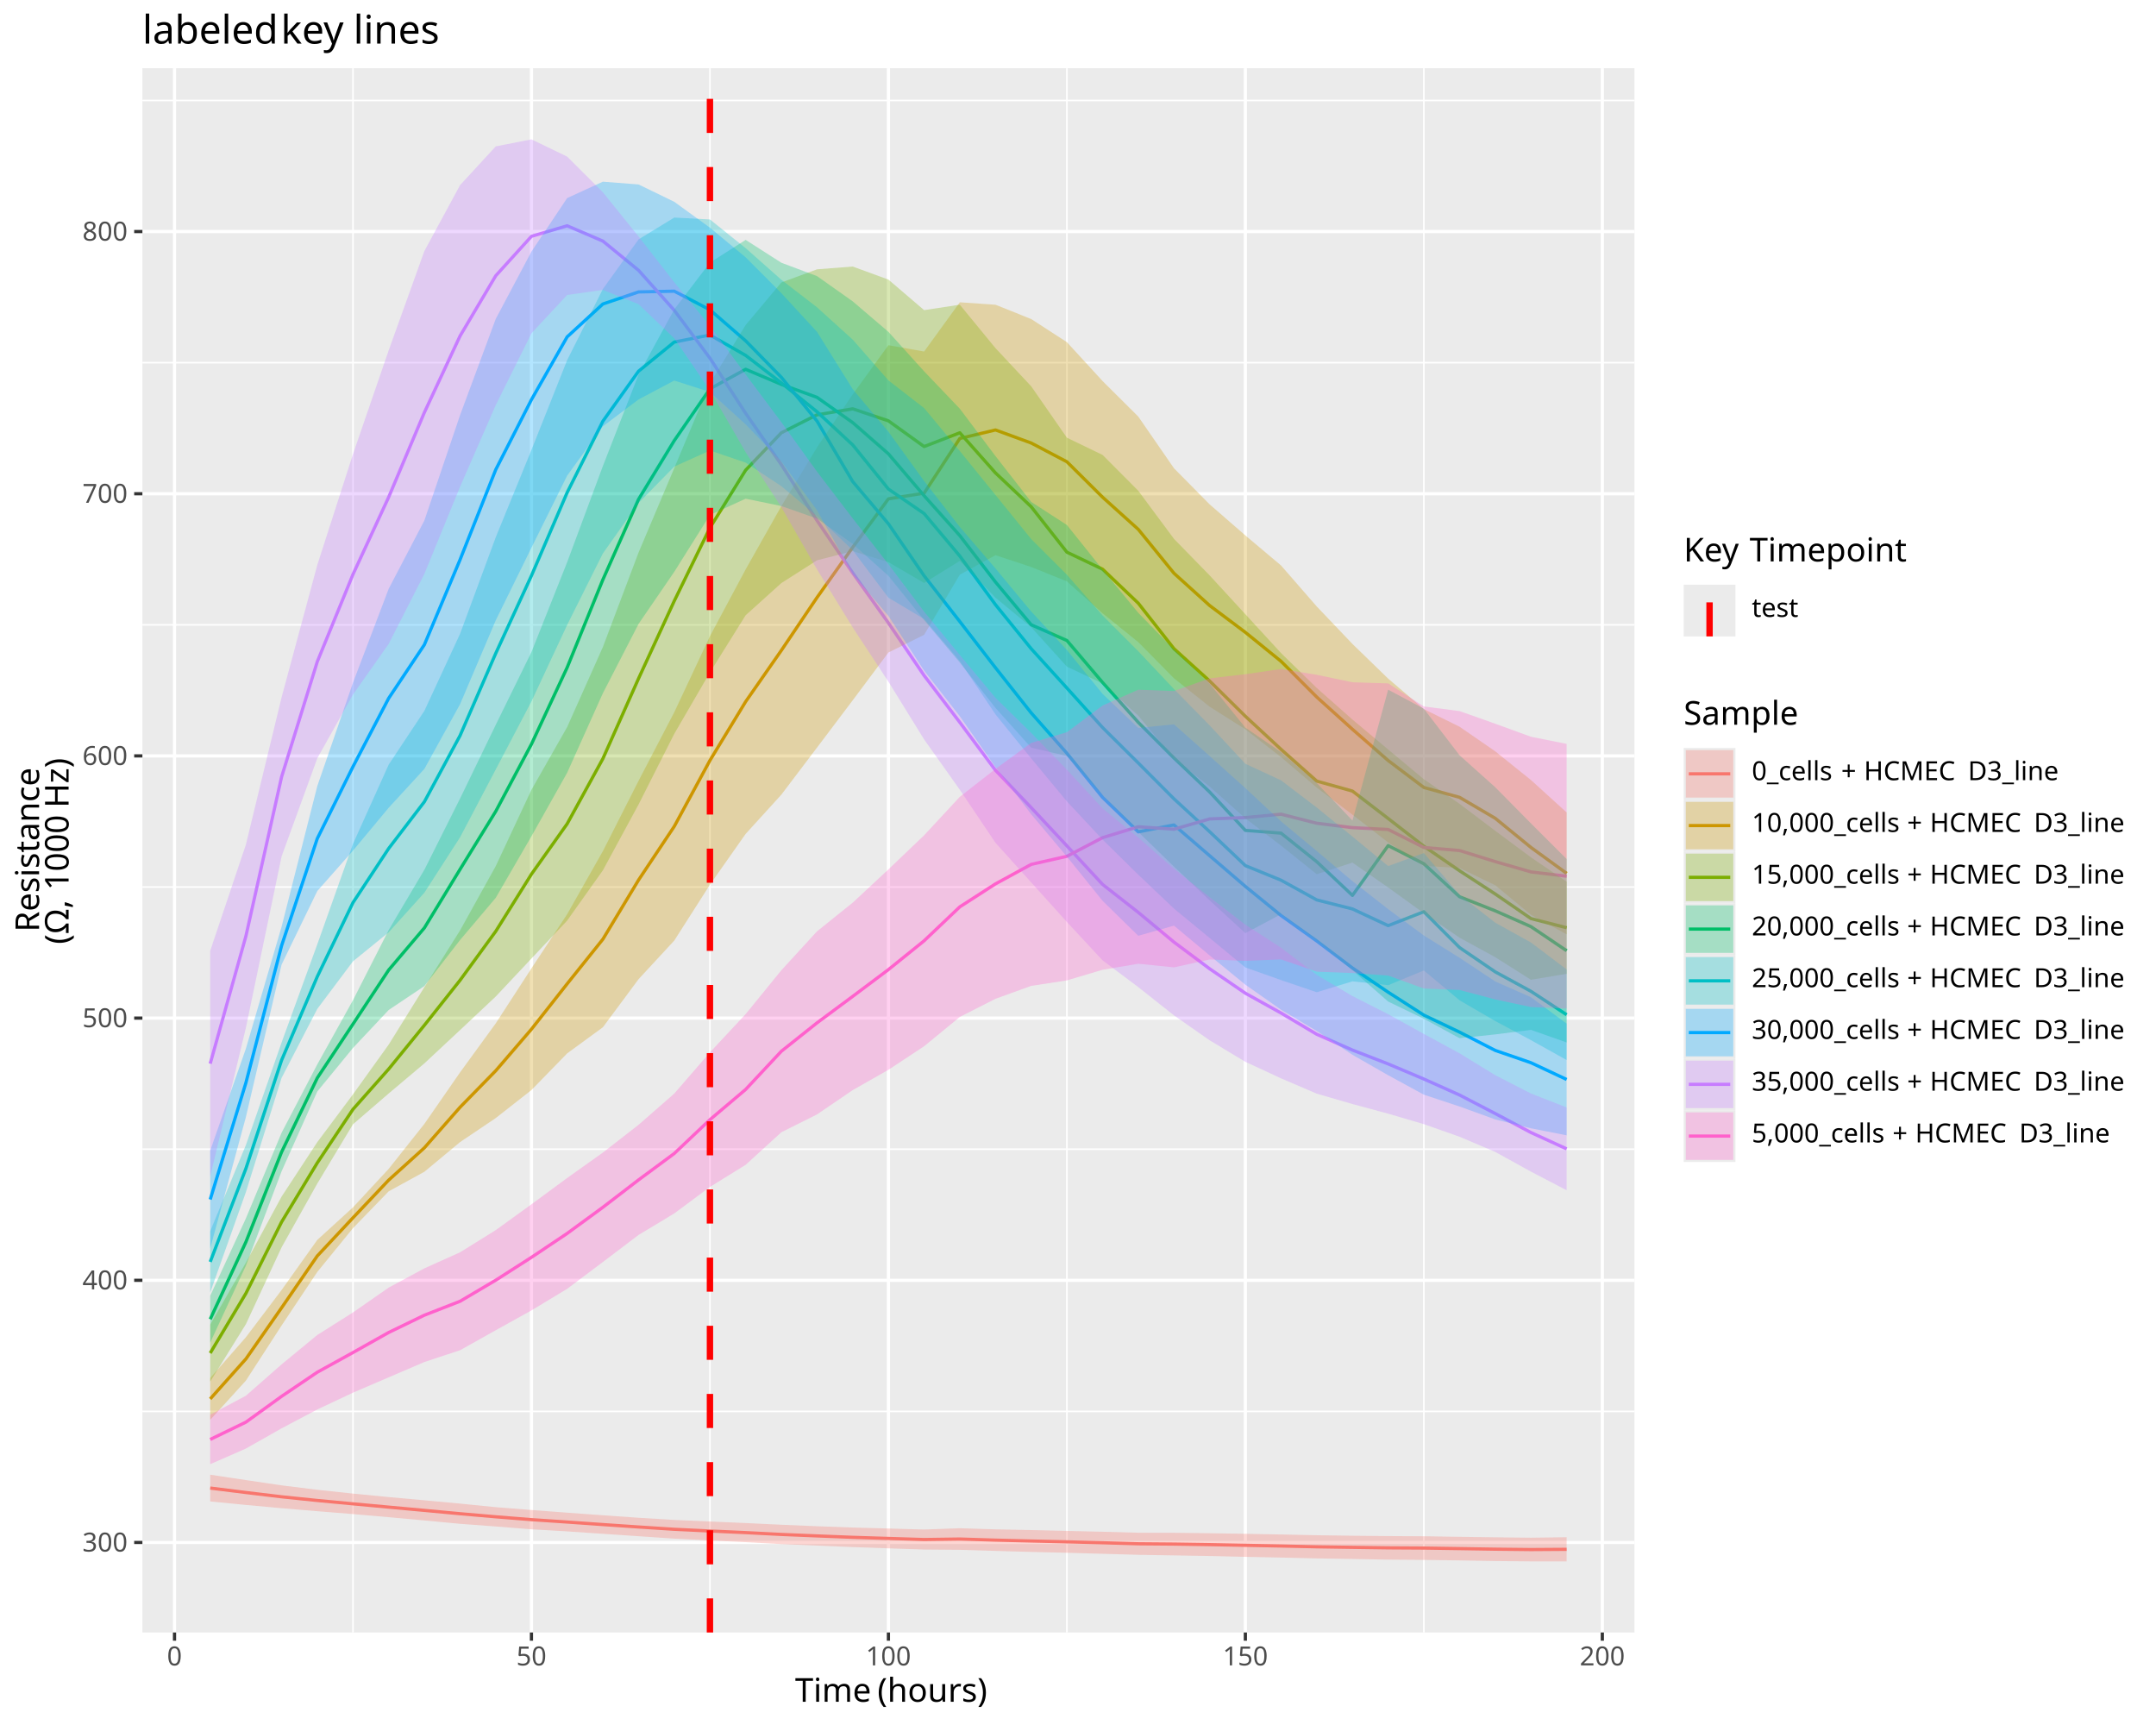
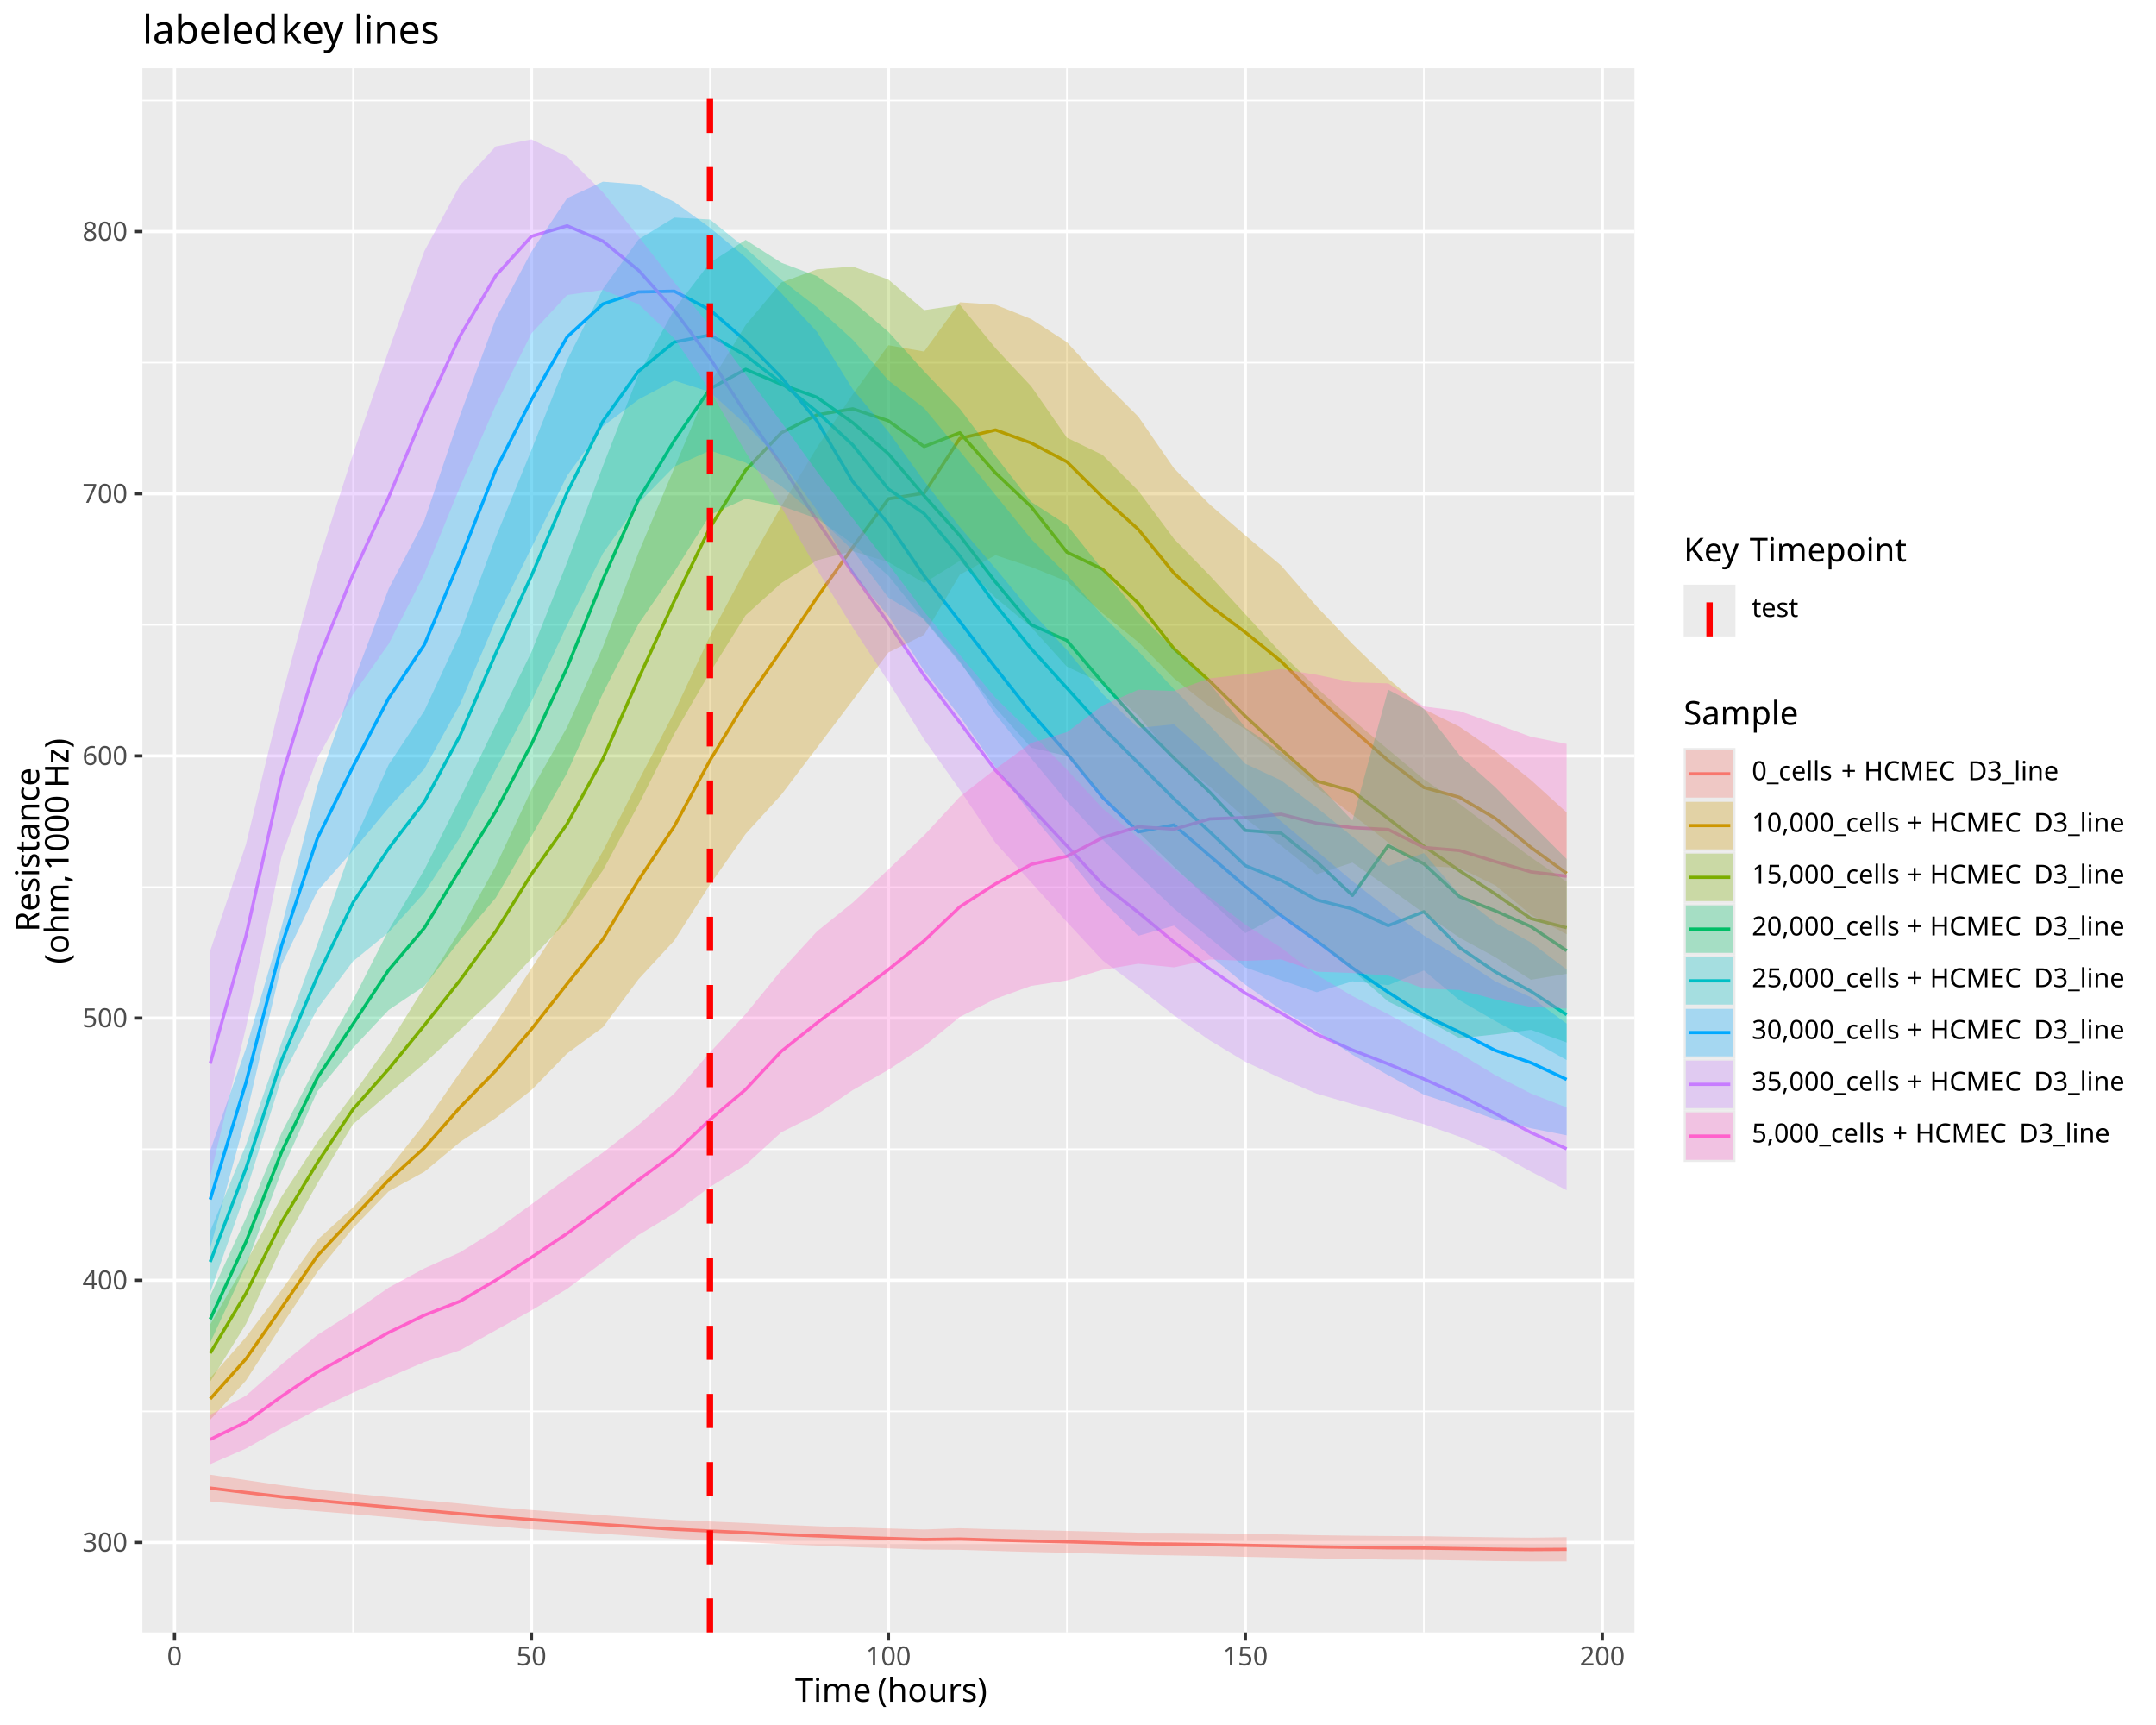
<svg xmlns="http://www.w3.org/2000/svg" class="svglite" data-engine-version="2.0" width="720.00pt" height="576.00pt" viewBox="0 0 720.00 576.00">
  <defs>
    <style type="text/css">
    .svglite line, .svglite polyline, .svglite polygon, .svglite path, .svglite rect, .svglite circle {
      fill: none;
      stroke: #000000;
      stroke-linecap: round;
      stroke-linejoin: round;
      stroke-miterlimit: 10.00;
    }
  </style>
  </defs>
  <rect width="100%" height="100%" style="stroke: none; fill: #FFFFFF;" />
  <defs>
    <clipPath id="cpMC4wMHw3MjAuMDB8MC4wMHw1NzYuMDA=">
      <rect x="0.00" y="0.00" width="720.00" height="576.00" />
    </clipPath>
  </defs>
  <g clip-path="url(#cpMC4wMHw3MjAuMDB8MC4wMHw1NzYuMDA=)">
    <rect x="0.00" y="0.00" width="720.00" height="576.00" style="stroke-width: 1.07; stroke: #FFFFFF; fill: #FFFFFF;" />
  </g>
  <defs>
    <clipPath id="cpNDcuNTV8NTQ1LjgzfDIyLjc4fDU0NS4xMQ==">
      <rect x="47.55" y="22.78" width="498.28" height="522.33" />
    </clipPath>
  </defs>
  <g clip-path="url(#cpNDcuNTV8NTQ1LjgzfDIyLjc4fDU0NS4xMQ==)">
    <rect x="47.55" y="22.78" width="498.28" height="522.33" style="stroke-width: 1.07; stroke: none; fill: #EBEBEB;" />
    <polyline points="47.55,471.28 545.83,471.28 " style="stroke-width: 0.53; stroke: #FFFFFF; stroke-linecap: butt;" />
    <polyline points="47.55,383.73 545.83,383.73 " style="stroke-width: 0.53; stroke: #FFFFFF; stroke-linecap: butt;" />
    <polyline points="47.55,296.19 545.83,296.19 " style="stroke-width: 0.53; stroke: #FFFFFF; stroke-linecap: butt;" />
    <polyline points="47.55,208.64 545.83,208.64 " style="stroke-width: 0.53; stroke: #FFFFFF; stroke-linecap: butt;" />
    <polyline points="47.55,121.09 545.83,121.09 " style="stroke-width: 0.53; stroke: #FFFFFF; stroke-linecap: butt;" />
    <polyline points="47.55,33.55 545.83,33.55 " style="stroke-width: 0.53; stroke: #FFFFFF; stroke-linecap: butt;" />
    <polyline points="117.88,545.11 117.88,22.78 " style="stroke-width: 0.53; stroke: #FFFFFF; stroke-linecap: butt;" />
    <polyline points="237.09,545.11 237.09,22.78 " style="stroke-width: 0.53; stroke: #FFFFFF; stroke-linecap: butt;" />
    <polyline points="356.29,545.11 356.29,22.78 " style="stroke-width: 0.53; stroke: #FFFFFF; stroke-linecap: butt;" />
    <polyline points="475.50,545.11 475.50,22.78 " style="stroke-width: 0.53; stroke: #FFFFFF; stroke-linecap: butt;" />
    <polyline points="47.55,515.05 545.83,515.05 " style="stroke-width: 1.07; stroke: #FFFFFF; stroke-linecap: butt;" />
    <polyline points="47.55,427.51 545.83,427.51 " style="stroke-width: 1.07; stroke: #FFFFFF; stroke-linecap: butt;" />
    <polyline points="47.55,339.96 545.83,339.96 " style="stroke-width: 1.07; stroke: #FFFFFF; stroke-linecap: butt;" />
    <polyline points="47.55,252.41 545.83,252.41 " style="stroke-width: 1.07; stroke: #FFFFFF; stroke-linecap: butt;" />
    <polyline points="47.55,164.87 545.83,164.87 " style="stroke-width: 1.07; stroke: #FFFFFF; stroke-linecap: butt;" />
    <polyline points="47.55,77.32 545.83,77.32 " style="stroke-width: 1.07; stroke: #FFFFFF; stroke-linecap: butt;" />
    <polyline points="58.28,545.11 58.28,22.78 " style="stroke-width: 1.07; stroke: #FFFFFF; stroke-linecap: butt;" />
    <polyline points="177.48,545.11 177.48,22.78 " style="stroke-width: 1.07; stroke: #FFFFFF; stroke-linecap: butt;" />
    <polyline points="296.69,545.11 296.69,22.78 " style="stroke-width: 1.07; stroke: #FFFFFF; stroke-linecap: butt;" />
    <polyline points="415.89,545.11 415.89,22.78 " style="stroke-width: 1.07; stroke: #FFFFFF; stroke-linecap: butt;" />
    <polyline points="535.10,545.11 535.10,22.78 " style="stroke-width: 1.07; stroke: #FFFFFF; stroke-linecap: butt;" />
    <polyline points="70.20,496.88 82.12,498.37 94.04,499.80 105.96,501.03 117.88,502.15 129.80,503.25 141.72,504.34 153.64,505.45 165.56,506.48 177.48,507.43 189.40,508.23 201.33,509.07 213.25,509.88 225.17,510.65 237.09,511.22 249.01,511.76 260.93,512.37 272.85,512.86 284.77,513.33 296.69,513.70 308.61,514.07 320.53,513.90 332.45,514.27 344.37,514.56 356.29,514.84 368.21,515.15 380.13,515.49 392.05,515.59 403.97,515.77 415.89,516.00 427.81,516.23 439.73,516.50 451.65,516.68 463.58,516.85 475.50,516.92 487.42,517.10 499.34,517.29 511.26,517.42 523.18,517.34 " style="stroke-width: 1.07; stroke: #F8766D; stroke-linecap: butt;" />
    <polyline points="70.20,467.12 82.12,453.76 94.04,436.68 105.96,419.37 117.88,406.63 129.80,394.05 141.72,383.27 153.64,369.72 165.56,357.52 177.48,343.66 189.40,328.51 201.33,313.62 213.25,293.84 225.17,275.95 237.09,253.91 249.01,234.29 260.93,217.18 272.85,199.51 284.77,182.75 296.69,166.57 308.61,164.68 320.53,146.41 332.45,143.57 344.37,147.93 356.29,154.19 368.21,166.02 380.13,176.76 392.05,191.42 403.97,202.20 415.89,211.15 427.81,220.82 439.73,232.75 451.65,243.52 463.58,253.95 475.50,262.95 487.42,266.24 499.34,273.24 511.26,282.97 523.18,291.63 " style="stroke-width: 1.07; stroke: #CD9600; stroke-linecap: butt;" />
    <polyline points="70.20,451.82 82.12,431.88 94.04,408.03 105.96,388.29 117.88,370.41 129.80,356.97 141.72,342.35 153.64,327.31 165.56,310.97 177.48,291.89 189.40,275.09 201.33,253.34 213.25,226.55 225.17,200.67 237.09,176.24 249.01,156.99 260.93,144.51 272.85,138.51 284.77,136.51 296.69,140.53 308.61,149.11 320.53,144.51 332.45,157.92 344.37,169.21 356.29,184.38 368.21,190.06 380.13,201.42 392.05,216.61 403.97,227.40 415.89,239.17 427.81,250.22 439.73,260.82 451.65,264.15 463.58,273.31 475.50,282.57 487.42,290.76 499.34,298.52 511.26,306.72 523.18,309.79 " style="stroke-width: 1.07; stroke: #7CAE00; stroke-linecap: butt;" />
    <polyline points="70.20,440.50 82.12,414.72 94.04,384.67 105.96,359.94 117.88,341.95 129.80,323.90 141.72,309.84 153.64,290.27 165.56,270.91 177.48,248.48 189.40,222.89 201.33,193.56 213.25,166.71 225.17,147.13 237.09,129.83 249.01,123.31 260.93,128.35 272.85,132.68 284.77,141.12 296.69,151.54 308.61,165.53 320.53,178.85 332.45,194.35 344.37,208.62 356.29,213.87 368.21,227.89 380.13,241.21 392.05,253.12 403.97,264.47 415.89,277.28 427.81,278.20 439.73,287.74 451.65,298.99 463.58,282.36 475.50,288.42 487.42,299.43 499.34,304.14 511.26,309.41 523.18,317.46 " style="stroke-width: 1.07; stroke: #00BE67; stroke-linecap: butt;" />
    <polyline points="70.20,421.35 82.12,390.20 94.04,354.01 105.96,326.10 117.88,301.40 129.80,283.32 141.72,267.72 153.64,245.61 165.56,218.15 177.48,192.22 189.40,164.47 201.33,140.65 213.25,123.94 225.17,114.22 237.09,111.86 249.01,118.67 260.93,127.87 272.85,137.50 284.77,148.57 296.69,163.30 308.61,171.48 320.53,185.68 332.45,201.92 344.37,216.62 356.29,229.74 368.21,242.94 380.13,254.77 392.05,266.74 403.97,277.72 415.89,289.04 427.81,293.91 439.73,300.49 451.65,303.51 463.58,309.08 475.50,304.44 487.42,316.40 499.34,324.52 511.26,331.01 523.18,338.83 " style="stroke-width: 1.07; stroke: #00BFC4; stroke-linecap: butt;" />
    <polyline points="70.20,400.52 82.12,361.56 94.04,315.76 105.96,280.00 117.88,256.00 129.80,233.16 141.72,215.28 153.64,186.88 165.56,156.81 177.48,133.45 189.40,112.49 201.33,101.51 213.25,97.48 225.17,97.23 237.09,103.46 249.01,113.81 260.93,125.99 272.85,140.60 284.77,160.81 296.69,174.91 308.61,192.27 320.53,207.55 332.45,222.98 344.37,238.04 356.29,251.53 368.21,266.26 380.13,277.77 392.05,275.46 403.97,285.74 415.89,295.98 427.81,305.71 439.73,314.21 451.65,323.22 463.58,331.31 475.50,338.96 487.42,344.64 499.34,350.75 511.26,354.86 523.18,360.45 " style="stroke-width: 1.07; stroke: #00A9FF; stroke-linecap: butt;" />
    <polyline points="70.20,355.17 82.12,312.59 94.04,259.40 105.96,220.94 117.88,191.79 129.80,166.00 141.72,137.73 153.64,112.18 165.56,92.07 177.48,78.91 189.40,75.39 201.33,80.50 213.25,90.27 225.17,103.62 237.09,119.61 249.01,138.01 260.93,155.15 272.85,173.82 284.77,191.32 296.69,208.01 308.61,225.57 320.53,241.21 332.45,257.22 344.37,269.68 356.29,282.44 368.21,295.32 380.13,304.66 392.05,314.58 403.97,323.49 415.89,331.65 427.81,338.27 439.73,345.36 451.65,350.63 463.58,355.26 475.50,360.30 487.42,365.64 499.34,371.83 511.26,378.17 523.18,383.62 " style="stroke-width: 1.07; stroke: #C77CFF; stroke-linecap: butt;" />
    <polyline points="70.20,480.65 82.12,474.87 94.04,466.26 105.96,458.20 117.88,451.63 129.80,444.93 141.72,439.16 153.64,434.51 165.56,427.47 177.48,419.84 189.40,411.86 201.33,403.13 213.25,393.98 225.17,385.17 237.09,373.87 249.01,363.78 260.93,351.03 272.85,341.54 284.77,332.70 296.69,323.76 308.61,314.14 320.53,302.81 332.45,295.13 344.37,288.63 356.29,285.93 368.21,279.70 380.13,276.06 392.05,276.89 403.97,273.45 415.89,272.99 427.81,271.87 439.73,274.89 451.65,276.36 463.58,276.97 475.50,282.99 487.42,284.00 499.34,287.70 511.26,291.14 523.18,292.58 " style="stroke-width: 1.07; stroke: #FF61CC; stroke-linecap: butt;" />
    <polygon points="70.20,492.42 82.12,494.22 94.04,495.98 105.96,497.46 117.88,498.73 129.80,499.89 141.72,500.97 153.64,502.07 165.56,503.26 177.48,504.21 189.40,505.10 201.33,505.97 213.25,506.80 225.17,507.53 237.09,508.05 249.01,508.56 260.93,509.13 272.85,509.63 284.77,510.06 296.69,510.39 308.61,510.73 320.53,510.30 332.45,510.67 344.37,510.91 356.29,511.19 368.21,511.47 380.13,511.80 392.05,511.82 403.97,511.96 415.89,512.16 427.81,512.38 439.73,512.63 451.65,512.80 463.58,512.91 475.50,512.98 487.42,513.16 499.34,513.33 511.26,513.46 523.18,513.30 523.18,521.37 511.26,521.37 499.34,521.25 487.42,521.04 475.50,520.87 463.58,520.78 451.65,520.56 439.73,520.37 427.81,520.09 415.89,519.85 403.97,519.57 392.05,519.37 380.13,519.17 368.21,518.83 356.29,518.49 344.37,518.21 332.45,517.87 320.53,517.51 308.61,517.41 296.69,517.01 284.77,516.59 272.85,516.09 260.93,515.60 249.01,514.95 237.09,514.39 225.17,513.77 213.25,512.96 201.33,512.16 189.40,511.35 177.48,510.65 165.56,509.71 153.64,508.82 141.72,507.70 129.80,506.61 117.88,505.57 105.96,504.61 94.04,503.61 82.12,502.52 70.20,501.35 " style="stroke-width: 0.00; stroke: none; stroke-linecap: butt; fill: #F8766D; fill-opacity: 0.30;" />
    <polyline points="70.20,492.42 82.12,494.22 94.04,495.98 105.96,497.46 117.88,498.73 129.80,499.89 141.72,500.97 153.64,502.07 165.56,503.26 177.48,504.21 189.40,505.10 201.33,505.97 213.25,506.80 225.17,507.53 237.09,508.05 249.01,508.56 260.93,509.13 272.85,509.63 284.77,510.06 296.69,510.39 308.61,510.73 320.53,510.30 332.45,510.67 344.37,510.91 356.29,511.19 368.21,511.47 380.13,511.80 392.05,511.82 403.97,511.96 415.89,512.16 427.81,512.38 439.73,512.63 451.65,512.80 463.58,512.91 475.50,512.98 487.42,513.16 499.34,513.33 511.26,513.46 523.18,513.30 " style="stroke-width: 1.07; stroke: none; stroke-linecap: butt;" />
    <polyline points="523.18,521.37 511.26,521.37 499.34,521.25 487.42,521.04 475.50,520.87 463.58,520.78 451.65,520.56 439.73,520.37 427.81,520.09 415.89,519.85 403.97,519.57 392.05,519.37 380.13,519.17 368.21,518.83 356.29,518.49 344.37,518.21 332.45,517.87 320.53,517.51 308.61,517.41 296.69,517.01 284.77,516.59 272.85,516.09 260.93,515.60 249.01,514.95 237.09,514.39 225.17,513.77 213.25,512.96 201.33,512.16 189.40,511.35 177.48,510.65 165.56,509.71 153.64,508.82 141.72,507.70 129.80,506.61 117.88,505.57 105.96,504.61 94.04,503.61 82.12,502.52 70.20,501.35 " style="stroke-width: 1.07; stroke: none; stroke-linecap: butt;" />
    <polygon points="70.20,460.14 82.12,446.51 94.04,430.75 105.96,414.02 117.88,403.15 129.80,390.30 141.72,375.28 153.64,358.08 165.56,341.71 177.48,323.34 189.40,305.27 201.33,284.21 213.25,260.72 225.17,237.83 237.09,212.42 249.01,190.13 260.93,169.01 272.85,149.39 284.77,131.67 296.69,115.27 308.61,117.38 320.53,100.94 332.45,101.76 344.37,106.53 356.29,114.25 368.21,127.24 380.13,139.10 392.05,156.36 403.97,168.42 415.89,178.79 427.81,188.82 439.73,202.51 451.65,215.02 463.58,226.60 475.50,236.78 487.42,242.66 499.34,250.88 511.26,260.46 523.18,271.29 523.18,311.98 511.26,305.47 499.34,295.59 487.42,289.83 475.50,289.12 463.58,281.31 451.65,272.02 439.73,262.99 427.81,252.81 415.89,243.52 403.97,235.98 392.05,226.49 380.13,214.41 368.21,204.79 356.29,194.12 344.37,189.33 332.45,185.38 320.53,191.89 308.61,211.98 296.69,217.88 284.77,233.83 272.85,249.62 260.93,265.35 249.01,278.45 237.09,295.40 225.17,314.07 213.25,326.96 201.33,343.02 189.40,351.74 177.48,363.98 165.56,373.33 153.64,381.36 141.72,391.27 129.80,397.80 117.88,410.10 105.96,424.72 94.04,442.60 82.12,461.00 70.20,474.10 " style="stroke-width: 0.00; stroke: none; stroke-linecap: butt; fill: #CD9600; fill-opacity: 0.30;" />
    <polyline points="70.20,460.14 82.12,446.51 94.04,430.75 105.96,414.02 117.88,403.15 129.80,390.30 141.72,375.28 153.64,358.08 165.56,341.71 177.48,323.34 189.40,305.27 201.33,284.21 213.25,260.72 225.17,237.83 237.09,212.42 249.01,190.13 260.93,169.01 272.85,149.39 284.77,131.67 296.69,115.27 308.61,117.38 320.53,100.94 332.45,101.76 344.37,106.53 356.29,114.25 368.21,127.24 380.13,139.10 392.05,156.36 403.97,168.42 415.89,178.79 427.81,188.82 439.73,202.51 451.65,215.02 463.58,226.60 475.50,236.78 487.42,242.66 499.34,250.88 511.26,260.46 523.18,271.29 " style="stroke-width: 1.07; stroke: none; stroke-linecap: butt;" />
    <polyline points="523.18,311.98 511.26,305.47 499.34,295.59 487.42,289.83 475.50,289.12 463.58,281.31 451.65,272.02 439.73,262.99 427.81,252.81 415.89,243.52 403.97,235.98 392.05,226.49 380.13,214.41 368.21,204.79 356.29,194.12 344.37,189.33 332.45,185.38 320.53,191.89 308.61,211.98 296.69,217.88 284.77,233.83 272.85,249.62 260.93,265.35 249.01,278.45 237.09,295.40 225.17,314.07 213.25,326.96 201.33,343.02 189.40,351.74 177.48,363.98 165.56,373.33 153.64,381.36 141.72,391.27 129.80,397.80 117.88,410.10 105.96,424.72 94.04,442.60 82.12,461.00 70.20,474.10 " style="stroke-width: 1.07; stroke: none; stroke-linecap: butt;" />
    <polygon points="70.20,442.30 82.12,421.61 94.04,399.56 105.96,381.37 117.88,365.41 129.80,348.81 141.72,329.62 153.64,310.67 165.56,289.20 177.48,263.73 189.40,242.78 201.33,216.06 213.25,184.49 225.17,156.31 237.09,127.95 249.01,108.54 260.93,94.33 272.85,89.93 284.77,89.00 296.69,93.36 308.61,103.56 320.53,101.74 332.45,116.26 344.37,128.99 356.29,146.15 368.21,151.91 380.13,163.87 392.05,179.93 403.97,192.14 415.89,205.10 427.81,218.07 439.73,229.72 451.65,240.27 463.58,250.27 475.50,260.20 487.42,268.41 499.34,277.42 511.26,286.27 523.18,294.41 523.18,325.17 511.26,327.16 499.34,319.61 487.42,313.10 475.50,304.94 463.58,296.34 451.65,288.03 439.73,291.92 427.81,282.37 415.89,273.25 403.97,262.66 392.05,253.29 380.13,238.97 368.21,228.21 356.29,222.60 344.37,209.43 332.45,199.57 320.53,187.28 308.61,194.66 296.69,187.71 284.77,184.03 272.85,187.09 260.93,194.70 249.01,205.44 237.09,224.53 225.17,245.04 213.25,268.62 201.33,290.62 189.40,307.40 177.48,320.06 165.56,332.74 153.64,343.95 141.72,355.08 129.80,365.13 117.88,375.41 105.96,395.21 94.04,416.50 82.12,442.15 70.20,461.34 " style="stroke-width: 0.00; stroke: none; stroke-linecap: butt; fill: #7CAE00; fill-opacity: 0.30;" />
    <polyline points="70.20,442.30 82.12,421.61 94.04,399.56 105.96,381.37 117.88,365.41 129.80,348.81 141.72,329.62 153.64,310.67 165.56,289.20 177.48,263.73 189.40,242.78 201.33,216.06 213.25,184.49 225.17,156.31 237.09,127.95 249.01,108.54 260.93,94.33 272.85,89.93 284.77,89.00 296.69,93.36 308.61,103.56 320.53,101.74 332.45,116.26 344.37,128.99 356.29,146.15 368.21,151.91 380.13,163.87 392.05,179.93 403.97,192.14 415.89,205.10 427.81,218.07 439.73,229.72 451.65,240.27 463.58,250.27 475.50,260.20 487.42,268.41 499.34,277.42 511.26,286.27 523.18,294.41 " style="stroke-width: 1.07; stroke: none; stroke-linecap: butt;" />
    <polyline points="523.18,325.17 511.26,327.16 499.34,319.61 487.42,313.10 475.50,304.94 463.58,296.34 451.65,288.03 439.73,291.92 427.81,282.37 415.89,273.25 403.97,262.66 392.05,253.29 380.13,238.97 368.21,228.21 356.29,222.60 344.37,209.43 332.45,199.57 320.53,187.28 308.61,194.66 296.69,187.71 284.77,184.03 272.85,187.09 260.93,194.70 249.01,205.44 237.09,224.53 225.17,245.04 213.25,268.62 201.33,290.62 189.40,307.40 177.48,320.06 165.56,332.74 153.64,343.95 141.72,355.08 129.80,365.13 117.88,375.41 105.96,395.21 94.04,416.50 82.12,442.15 70.20,461.34 " style="stroke-width: 1.07; stroke: none; stroke-linecap: butt;" />
    <polygon points="70.20,432.67 82.12,406.82 94.04,378.23 105.96,355.41 117.88,333.98 129.80,310.55 141.72,290.43 153.64,266.65 165.56,242.03 177.48,217.74 189.40,187.74 201.33,155.64 213.25,125.08 225.17,103.32 237.09,87.70 249.01,80.10 260.93,87.73 272.85,92.20 284.77,100.63 296.69,110.81 308.61,123.99 320.53,136.47 332.45,152.30 344.37,167.59 356.29,175.30 368.21,190.19 380.13,204.63 392.05,216.88 403.97,228.27 415.89,242.97 427.81,251.14 439.73,261.45 451.65,274.00 463.58,230.29 475.50,236.66 487.42,252.20 499.34,262.87 511.26,274.94 523.18,286.84 523.18,348.09 511.26,343.88 499.34,345.40 487.42,346.66 475.50,340.19 463.58,334.43 451.65,323.98 439.73,314.04 427.81,305.27 415.89,311.60 403.97,300.66 392.05,289.37 380.13,277.80 368.21,265.58 356.29,252.44 344.37,249.66 332.45,236.39 320.53,221.24 308.61,207.07 296.69,192.28 284.77,181.60 272.85,173.16 260.93,168.97 249.01,166.52 237.09,171.96 225.17,190.94 213.25,208.33 201.33,231.48 189.40,258.04 177.48,279.23 165.56,299.79 153.64,313.88 141.72,329.26 129.80,337.25 117.88,349.93 105.96,364.46 94.04,391.12 82.12,422.62 70.20,448.32 " style="stroke-width: 0.00; stroke: none; stroke-linecap: butt; fill: #00BE67; fill-opacity: 0.30;" />
    <polyline points="70.20,432.67 82.12,406.82 94.04,378.23 105.96,355.41 117.88,333.98 129.80,310.55 141.72,290.43 153.64,266.65 165.56,242.03 177.48,217.74 189.40,187.74 201.33,155.64 213.25,125.08 225.17,103.32 237.09,87.70 249.01,80.10 260.93,87.73 272.85,92.20 284.77,100.63 296.69,110.81 308.61,123.99 320.53,136.47 332.45,152.30 344.37,167.59 356.29,175.30 368.21,190.19 380.13,204.63 392.05,216.88 403.97,228.27 415.89,242.97 427.81,251.14 439.73,261.45 451.65,274.00 463.58,230.29 475.50,236.66 487.42,252.20 499.34,262.87 511.26,274.94 523.18,286.84 " style="stroke-width: 1.07; stroke: none; stroke-linecap: butt;" />
    <polyline points="523.18,348.09 511.26,343.88 499.34,345.40 487.42,346.66 475.50,340.19 463.58,334.43 451.65,323.98 439.73,314.04 427.81,305.27 415.89,311.60 403.97,300.66 392.05,289.37 380.13,277.80 368.21,265.58 356.29,252.44 344.37,249.66 332.45,236.39 320.53,221.24 308.61,207.07 296.69,192.28 284.77,181.60 272.85,173.16 260.93,168.97 249.01,166.52 237.09,171.96 225.17,190.94 213.25,208.33 201.33,231.48 189.40,258.04 177.48,279.23 165.56,299.79 153.64,313.88 141.72,329.26 129.80,337.25 117.88,349.93 105.96,364.46 94.04,391.12 82.12,422.62 70.20,448.32 " style="stroke-width: 1.07; stroke: none; stroke-linecap: butt;" />
    <polygon points="70.20,411.12 82.12,382.33 94.04,348.09 105.96,315.32 117.88,281.79 129.80,255.33 141.72,237.36 153.64,211.64 165.56,179.39 177.48,150.24 189.40,120.26 201.33,96.51 213.25,79.94 225.17,72.65 237.09,73.28 249.01,82.86 260.93,93.42 272.85,102.62 284.77,113.41 296.69,127.02 308.61,136.26 320.53,150.60 332.45,165.29 344.37,179.99 356.29,191.90 368.21,205.52 380.13,217.46 392.05,230.09 403.97,242.23 415.89,255.04 427.81,260.57 439.73,269.65 451.65,279.34 463.58,289.19 475.50,284.83 487.42,298.79 499.34,308.10 511.26,314.71 523.18,323.71 523.18,353.96 511.26,347.31 499.34,340.94 487.42,334.01 475.50,324.05 463.58,328.97 451.65,327.68 439.73,331.32 427.81,327.26 415.89,323.04 403.97,313.20 392.05,303.39 380.13,292.07 368.21,280.35 356.29,267.59 344.37,253.24 332.45,238.54 320.53,220.77 308.61,206.70 296.69,199.58 284.77,183.73 272.85,172.38 260.93,162.33 249.01,154.47 237.09,150.43 225.17,155.80 213.25,167.95 201.33,184.80 189.40,208.68 177.48,234.21 165.56,256.92 153.64,279.58 141.72,298.08 129.80,311.31 117.88,321.00 105.96,336.89 94.04,359.92 82.12,398.06 70.20,431.58 " style="stroke-width: 0.00; stroke: none; stroke-linecap: butt; fill: #00BFC4; fill-opacity: 0.30;" />
    <polyline points="70.20,411.12 82.12,382.33 94.04,348.09 105.96,315.32 117.88,281.79 129.80,255.33 141.72,237.36 153.64,211.64 165.56,179.39 177.48,150.24 189.40,120.26 201.33,96.51 213.25,79.94 225.17,72.65 237.09,73.28 249.01,82.86 260.93,93.42 272.85,102.62 284.77,113.41 296.69,127.02 308.61,136.26 320.53,150.60 332.45,165.29 344.37,179.99 356.29,191.90 368.21,205.52 380.13,217.46 392.05,230.09 403.97,242.23 415.89,255.04 427.81,260.57 439.73,269.65 451.65,279.34 463.58,289.19 475.50,284.83 487.42,298.79 499.34,308.10 511.26,314.71 523.18,323.71 " style="stroke-width: 1.07; stroke: none; stroke-linecap: butt;" />
    <polyline points="523.18,353.96 511.26,347.31 499.34,340.94 487.42,334.01 475.50,324.05 463.58,328.97 451.65,327.68 439.73,331.32 427.81,327.26 415.89,323.04 403.97,313.20 392.05,303.39 380.13,292.07 368.21,280.35 356.29,267.59 344.37,253.24 332.45,238.54 320.53,220.77 308.61,206.70 296.69,199.58 284.77,183.73 272.85,172.38 260.93,162.33 249.01,154.47 237.09,150.43 225.17,155.80 213.25,167.95 201.33,184.80 189.40,208.68 177.48,234.21 165.56,256.92 153.64,279.58 141.72,298.08 129.80,311.31 117.88,321.00 105.96,336.89 94.04,359.92 82.12,398.06 70.20,431.58 " style="stroke-width: 1.07; stroke: none; stroke-linecap: butt;" />
    <polygon points="70.20,384.20 82.12,350.13 94.04,309.42 105.96,262.48 117.88,227.97 129.80,196.61 141.72,173.81 153.64,138.62 165.56,106.48 177.48,84.01 189.40,66.14 201.33,60.67 213.25,61.59 225.17,67.38 237.09,76.03 249.01,85.92 260.93,97.88 272.85,110.81 284.77,129.95 296.69,144.15 308.61,160.62 320.53,175.95 332.45,189.81 344.37,204.19 356.29,217.03 368.21,231.71 380.13,243.06 392.05,241.85 403.97,252.45 415.89,263.16 427.81,274.25 439.73,284.16 451.65,294.23 463.58,303.58 475.50,312.38 487.42,319.81 499.34,327.72 511.26,332.98 523.18,341.80 523.18,379.10 511.26,376.75 499.34,373.79 487.42,369.47 475.50,365.53 463.58,359.03 451.65,352.21 439.73,344.26 427.81,337.16 415.89,328.80 403.97,319.03 392.05,309.08 380.13,312.47 368.21,300.80 356.29,286.03 344.37,271.90 332.45,256.15 320.53,239.16 308.61,223.92 296.69,205.67 284.77,191.67 272.85,170.39 260.93,154.09 249.01,141.70 237.09,130.89 225.17,127.07 213.25,133.38 201.33,142.35 189.40,158.83 177.48,182.88 165.56,207.13 153.64,235.14 141.72,256.75 129.80,269.72 117.88,284.03 105.96,297.53 94.04,322.09 82.12,372.98 70.20,416.85 " style="stroke-width: 0.00; stroke: none; stroke-linecap: butt; fill: #00A9FF; fill-opacity: 0.30;" />
    <polyline points="70.20,384.20 82.12,350.13 94.04,309.42 105.96,262.48 117.88,227.97 129.80,196.61 141.72,173.81 153.64,138.62 165.56,106.48 177.48,84.01 189.40,66.14 201.33,60.67 213.25,61.59 225.17,67.38 237.09,76.03 249.01,85.92 260.93,97.88 272.85,110.81 284.77,129.95 296.69,144.15 308.61,160.62 320.53,175.95 332.45,189.81 344.37,204.19 356.29,217.03 368.21,231.71 380.13,243.06 392.05,241.85 403.97,252.45 415.89,263.16 427.81,274.25 439.73,284.16 451.65,294.23 463.58,303.58 475.50,312.38 487.42,319.81 499.34,327.72 511.26,332.98 523.18,341.80 " style="stroke-width: 1.07; stroke: none; stroke-linecap: butt;" />
    <polyline points="523.18,379.10 511.26,376.75 499.34,373.79 487.42,369.47 475.50,365.53 463.58,359.03 451.65,352.21 439.73,344.26 427.81,337.16 415.89,328.80 403.97,319.03 392.05,309.08 380.13,312.47 368.21,300.80 356.29,286.03 344.37,271.90 332.45,256.15 320.53,239.16 308.61,223.92 296.69,205.67 284.77,191.67 272.85,170.39 260.93,154.09 249.01,141.70 237.09,130.89 225.17,127.07 213.25,133.38 201.33,142.35 189.40,158.83 177.48,182.88 165.56,207.13 153.64,235.14 141.72,256.75 129.80,269.72 117.88,284.03 105.96,297.53 94.04,322.09 82.12,372.98 70.20,416.85 " style="stroke-width: 1.07; stroke: none; stroke-linecap: butt;" />
    <polygon points="70.20,317.50 82.12,282.01 94.04,232.84 105.96,188.66 117.88,151.65 129.80,116.99 141.72,83.83 153.64,61.82 165.56,48.88 177.48,46.53 189.40,52.29 201.33,64.19 213.25,78.97 225.17,94.26 237.09,108.85 249.01,125.04 260.93,140.97 272.85,157.50 284.77,173.11 296.69,188.40 308.61,204.24 320.53,218.71 332.45,233.01 344.37,244.72 356.29,257.02 368.21,269.97 380.13,279.71 392.05,290.11 403.97,299.59 415.89,308.76 427.81,316.47 439.73,325.52 451.65,332.60 463.58,338.65 475.50,345.24 487.42,351.71 499.34,359.02 511.26,365.13 523.18,369.79 523.18,397.44 511.26,391.22 499.34,384.64 487.42,379.57 475.50,375.37 463.58,371.87 451.65,368.65 439.73,365.19 427.81,360.08 415.89,354.55 403.97,347.38 392.05,339.05 380.13,329.61 368.21,320.68 356.29,307.86 344.37,294.64 332.45,281.42 320.53,263.71 308.61,246.90 296.69,227.62 284.77,209.52 272.85,190.14 260.93,169.33 249.01,150.99 237.09,130.37 225.17,112.98 213.25,101.57 201.33,96.80 189.40,98.49 177.48,111.30 165.56,135.27 153.64,162.53 141.72,191.63 129.80,215.01 117.88,231.92 105.96,253.21 94.04,285.96 82.12,343.17 70.20,392.83 " style="stroke-width: 0.00; stroke: none; stroke-linecap: butt; fill: #C77CFF; fill-opacity: 0.30;" />
    <polyline points="70.20,317.50 82.12,282.01 94.04,232.84 105.96,188.66 117.88,151.65 129.80,116.99 141.72,83.83 153.64,61.82 165.56,48.88 177.48,46.53 189.40,52.29 201.33,64.19 213.25,78.97 225.17,94.26 237.09,108.85 249.01,125.04 260.93,140.97 272.85,157.50 284.77,173.11 296.69,188.40 308.61,204.24 320.53,218.71 332.45,233.01 344.37,244.72 356.29,257.02 368.21,269.97 380.13,279.71 392.05,290.11 403.97,299.59 415.89,308.76 427.81,316.47 439.73,325.52 451.65,332.60 463.58,338.65 475.50,345.24 487.42,351.71 499.34,359.02 511.26,365.13 523.18,369.79 " style="stroke-width: 1.07; stroke: none; stroke-linecap: butt;" />
    <polyline points="523.18,397.44 511.26,391.22 499.34,384.64 487.42,379.57 475.50,375.37 463.58,371.87 451.65,368.65 439.73,365.19 427.81,360.08 415.89,354.55 403.97,347.38 392.05,339.05 380.13,329.61 368.21,320.68 356.29,307.86 344.37,294.64 332.45,281.42 320.53,263.71 308.61,246.90 296.69,227.62 284.77,209.52 272.85,190.14 260.93,169.33 249.01,150.99 237.09,130.37 225.17,112.98 213.25,101.57 201.33,96.80 189.40,98.49 177.48,111.30 165.56,135.27 153.64,162.53 141.72,191.63 129.80,215.01 117.88,231.92 105.96,253.21 94.04,285.96 82.12,343.17 70.20,392.83 " style="stroke-width: 1.07; stroke: none; stroke-linecap: butt;" />
    <polygon points="70.20,472.39 82.12,466.05 94.04,455.58 105.96,445.77 117.88,438.24 129.80,429.95 141.72,423.52 153.64,418.16 165.56,410.75 177.48,402.13 189.40,393.35 201.33,384.86 213.25,375.59 225.17,365.16 237.09,351.40 249.01,338.62 260.93,323.99 272.85,310.98 284.77,301.41 296.69,290.30 308.61,278.92 320.53,266.06 332.45,256.75 344.37,248.06 356.29,244.48 368.21,235.58 380.13,230.30 392.05,230.75 403.97,226.51 415.89,225.13 427.81,223.38 439.73,225.32 451.65,227.82 463.58,228.19 475.50,235.89 487.42,237.44 499.34,241.66 511.26,246.01 523.18,248.39 523.18,336.77 511.26,336.27 499.34,333.73 487.42,330.57 475.50,330.08 463.58,325.76 451.65,324.91 439.73,324.46 427.81,320.36 415.89,320.84 403.97,320.38 392.05,323.02 380.13,321.81 368.21,323.82 356.29,327.37 344.37,329.20 332.45,333.51 320.53,339.57 308.61,349.36 296.69,357.22 284.77,364.00 272.85,372.11 260.93,378.07 249.01,388.95 237.09,396.33 225.17,405.18 213.25,412.36 201.33,421.40 189.40,430.36 177.48,437.56 165.56,444.18 153.64,450.86 141.72,454.80 129.80,459.91 117.88,465.03 105.96,470.64 94.04,476.94 82.12,483.69 70.20,488.91 " style="stroke-width: 0.00; stroke: none; stroke-linecap: butt; fill: #FF61CC; fill-opacity: 0.30;" />
    <polyline points="70.20,472.39 82.12,466.05 94.04,455.58 105.96,445.77 117.88,438.24 129.80,429.95 141.72,423.52 153.64,418.16 165.56,410.75 177.48,402.13 189.40,393.35 201.33,384.86 213.25,375.59 225.17,365.16 237.09,351.40 249.01,338.62 260.93,323.99 272.85,310.98 284.77,301.41 296.69,290.30 308.61,278.92 320.53,266.06 332.45,256.75 344.37,248.06 356.29,244.48 368.21,235.58 380.13,230.30 392.05,230.75 403.97,226.51 415.89,225.13 427.81,223.38 439.73,225.32 451.65,227.82 463.58,228.19 475.50,235.89 487.42,237.44 499.34,241.66 511.26,246.01 523.18,248.39 " style="stroke-width: 1.07; stroke: none; stroke-linecap: butt;" />
    <polyline points="523.18,336.77 511.26,336.27 499.34,333.73 487.42,330.57 475.50,330.08 463.58,325.76 451.65,324.91 439.73,324.46 427.81,320.36 415.89,320.84 403.97,320.38 392.05,323.02 380.13,321.81 368.21,323.82 356.29,327.37 344.37,329.20 332.45,333.51 320.53,339.57 308.61,349.36 296.69,357.22 284.77,364.00 272.85,372.11 260.93,378.07 249.01,388.95 237.09,396.33 225.17,405.18 213.25,412.36 201.33,421.40 189.40,430.36 177.48,437.56 165.56,444.18 153.64,450.86 141.72,454.80 129.80,459.91 117.88,465.03 105.96,470.64 94.04,476.94 82.12,483.69 70.20,488.91 " style="stroke-width: 1.07; stroke: none; stroke-linecap: butt;" />
    <line x1="237.09" y1="545.11" x2="237.09" y2="22.78" style="stroke-width: 2.13; stroke: #FF0000; stroke-dasharray: 11.38,11.38; stroke-linecap: butt;" />
  </g>
  <g clip-path="url(#cpMC4wMHw3MjAuMDB8MC4wMHw1NzYuMDA=)">
    <text x="42.62" y="518.08" text-anchor="end" style="font-size: 8.80px; fill: #4D4D4D; font-family: sans;" textLength="14.68px" lengthAdjust="spacingAndGlyphs">300</text>
    <text x="42.62" y="430.54" text-anchor="end" style="font-size: 8.80px; fill: #4D4D4D; font-family: sans;" textLength="14.68px" lengthAdjust="spacingAndGlyphs">400</text>
    <text x="42.62" y="342.99" text-anchor="end" style="font-size: 8.80px; fill: #4D4D4D; font-family: sans;" textLength="14.68px" lengthAdjust="spacingAndGlyphs">500</text>
    <text x="42.62" y="255.44" text-anchor="end" style="font-size: 8.80px; fill: #4D4D4D; font-family: sans;" textLength="14.68px" lengthAdjust="spacingAndGlyphs">600</text>
    <text x="42.62" y="167.89" text-anchor="end" style="font-size: 8.80px; fill: #4D4D4D; font-family: sans;" textLength="14.68px" lengthAdjust="spacingAndGlyphs">700</text>
    <text x="42.62" y="80.35" text-anchor="end" style="font-size: 8.80px; fill: #4D4D4D; font-family: sans;" textLength="14.68px" lengthAdjust="spacingAndGlyphs">800</text>
    <polyline points="44.81,515.05 47.55,515.05 " style="stroke-width: 1.07; stroke: #333333; stroke-linecap: butt;" />
    <polyline points="44.81,427.51 47.55,427.51 " style="stroke-width: 1.07; stroke: #333333; stroke-linecap: butt;" />
    <polyline points="44.81,339.96 47.55,339.96 " style="stroke-width: 1.07; stroke: #333333; stroke-linecap: butt;" />
    <polyline points="44.81,252.41 47.55,252.41 " style="stroke-width: 1.07; stroke: #333333; stroke-linecap: butt;" />
    <polyline points="44.81,164.87 47.55,164.87 " style="stroke-width: 1.07; stroke: #333333; stroke-linecap: butt;" />
    <polyline points="44.81,77.32 47.55,77.32 " style="stroke-width: 1.07; stroke: #333333; stroke-linecap: butt;" />
    <polyline points="58.28,547.85 58.28,545.11 " style="stroke-width: 1.07; stroke: #333333; stroke-linecap: butt;" />
    <polyline points="177.48,547.85 177.48,545.11 " style="stroke-width: 1.07; stroke: #333333; stroke-linecap: butt;" />
    <polyline points="296.69,547.85 296.69,545.11 " style="stroke-width: 1.07; stroke: #333333; stroke-linecap: butt;" />
    <polyline points="415.89,547.85 415.89,545.11 " style="stroke-width: 1.07; stroke: #333333; stroke-linecap: butt;" />
    <polyline points="535.10,547.85 535.10,545.11 " style="stroke-width: 1.07; stroke: #333333; stroke-linecap: butt;" />
    <text x="58.28" y="556.10" text-anchor="middle" style="font-size: 8.80px; fill: #4D4D4D; font-family: sans;" textLength="4.89px" lengthAdjust="spacingAndGlyphs">0</text>
    <text x="177.48" y="556.10" text-anchor="middle" style="font-size: 8.80px; fill: #4D4D4D; font-family: sans;" textLength="9.79px" lengthAdjust="spacingAndGlyphs">50</text>
    <text x="296.69" y="556.10" text-anchor="middle" style="font-size: 8.80px; fill: #4D4D4D; font-family: sans;" textLength="14.68px" lengthAdjust="spacingAndGlyphs">100</text>
    <text x="415.89" y="556.10" text-anchor="middle" style="font-size: 8.80px; fill: #4D4D4D; font-family: sans;" textLength="14.68px" lengthAdjust="spacingAndGlyphs">150</text>
    <text x="535.10" y="556.10" text-anchor="middle" style="font-size: 8.80px; fill: #4D4D4D; font-family: sans;" textLength="14.68px" lengthAdjust="spacingAndGlyphs">200</text>
    <text x="265.51" y="568.24" style="font-size: 11.00px; font-family: sans;" textLength="24.45px" lengthAdjust="spacingAndGlyphs">Time</text>
    <text x="293.02" y="568.24" style="font-size: 11.00px; font-family: sans;" textLength="34.85px" lengthAdjust="spacingAndGlyphs">(hours)</text>
    <text transform="translate(13.05,311.16) rotate(-90)" style="font-size: 11.00px; font-family: sans;" textLength="54.43px" lengthAdjust="spacingAndGlyphs">Resistance</text>
-     <text transform="translate(22.91,315.27) rotate(-90)" style="font-size: 11.00px; font-family: sans;" textLength="14.94px" lengthAdjust="spacingAndGlyphs">(Ω,</text>
-     <text transform="translate(22.91,297.27) rotate(-90)" style="font-size: 11.00px; font-family: sans;" textLength="24.47px" lengthAdjust="spacingAndGlyphs">1000</text>
-     <text transform="translate(22.91,269.74) rotate(-90)" style="font-size: 11.00px; font-family: sans;" textLength="17.11px" lengthAdjust="spacingAndGlyphs">Hz)</text>
+     <text transform="translate(22.91,321.86) rotate(-90)" style="font-size: 11.00px; font-family: sans;" textLength="28.12px" lengthAdjust="spacingAndGlyphs">(ohm,</text>
+     <text transform="translate(22.91,290.68) rotate(-90)" style="font-size: 11.00px; font-family: sans;" textLength="24.47px" lengthAdjust="spacingAndGlyphs">1000</text>
+     <text transform="translate(22.91,263.15) rotate(-90)" style="font-size: 11.00px; font-family: sans;" textLength="17.11px" lengthAdjust="spacingAndGlyphs">Hz)</text>
    <rect x="556.79" y="174.42" width="81.28" height="43.57" style="stroke-width: 1.07; stroke: none; fill: #FFFFFF;" />
    <text x="562.27" y="187.47" style="font-size: 11.00px; font-family: sans;" textLength="18.96px" lengthAdjust="spacingAndGlyphs">Key</text>
    <text x="584.28" y="187.47" style="font-size: 11.00px; font-family: sans;" textLength="48.30px" lengthAdjust="spacingAndGlyphs">Timepoint</text>
    <rect x="562.27" y="195.23" width="17.28" height="17.28" style="stroke-width: 1.07; stroke: none; fill: #EBEBEB;" />
    <line x1="570.91" y1="212.51" x2="570.91" y2="195.23" style="stroke-width: 2.13; stroke: #FF0000; stroke-dasharray: 11.38,11.38; stroke-linecap: butt;" />
    <text x="585.02" y="205.98" style="font-size: 8.80px; font-family: sans;" textLength="14.19px" lengthAdjust="spacingAndGlyphs">test</text>
    <rect x="556.79" y="228.95" width="157.73" height="164.53" style="stroke-width: 1.07; stroke: none; fill: #FFFFFF;" />
    <text x="562.27" y="242.00" style="font-size: 11.00px; font-family: sans;" textLength="37.30px" lengthAdjust="spacingAndGlyphs">Sample</text>
    <rect x="562.27" y="249.76" width="17.28" height="17.28" style="stroke-width: 1.07; stroke: none; fill: #EBEBEB;" />
    <line x1="563.99" y1="258.40" x2="577.82" y2="258.40" style="stroke-width: 1.07; stroke: #F8766D; stroke-linecap: butt;" />
    <rect x="562.97" y="250.47" width="15.86" height="15.86" style="stroke-width: 1.07; stroke: none; stroke-linecap: butt; fill: #F8766D; fill-opacity: 0.30;" />
    <rect x="562.27" y="267.04" width="17.28" height="17.28" style="stroke-width: 1.07; stroke: none; fill: #EBEBEB;" />
    <line x1="563.99" y1="275.68" x2="577.82" y2="275.68" style="stroke-width: 1.07; stroke: #CD9600; stroke-linecap: butt;" />
    <rect x="562.97" y="267.75" width="15.86" height="15.86" style="stroke-width: 1.07; stroke: none; stroke-linecap: butt; fill: #CD9600; fill-opacity: 0.30;" />
    <rect x="562.27" y="284.32" width="17.28" height="17.28" style="stroke-width: 1.07; stroke: none; fill: #EBEBEB;" />
    <line x1="563.99" y1="292.96" x2="577.82" y2="292.96" style="stroke-width: 1.07; stroke: #7CAE00; stroke-linecap: butt;" />
    <rect x="562.97" y="285.03" width="15.86" height="15.86" style="stroke-width: 1.07; stroke: none; stroke-linecap: butt; fill: #7CAE00; fill-opacity: 0.30;" />
    <rect x="562.27" y="301.60" width="17.28" height="17.28" style="stroke-width: 1.07; stroke: none; fill: #EBEBEB;" />
    <line x1="563.99" y1="310.24" x2="577.82" y2="310.24" style="stroke-width: 1.07; stroke: #00BE67; stroke-linecap: butt;" />
    <rect x="562.97" y="302.31" width="15.86" height="15.86" style="stroke-width: 1.07; stroke: none; stroke-linecap: butt; fill: #00BE67; fill-opacity: 0.30;" />
    <rect x="562.27" y="318.88" width="17.28" height="17.28" style="stroke-width: 1.07; stroke: none; fill: #EBEBEB;" />
    <line x1="563.99" y1="327.52" x2="577.82" y2="327.52" style="stroke-width: 1.07; stroke: #00BFC4; stroke-linecap: butt;" />
    <rect x="562.97" y="319.59" width="15.86" height="15.86" style="stroke-width: 1.07; stroke: none; stroke-linecap: butt; fill: #00BFC4; fill-opacity: 0.30;" />
    <rect x="562.27" y="336.16" width="17.28" height="17.28" style="stroke-width: 1.07; stroke: none; fill: #EBEBEB;" />
    <line x1="563.99" y1="344.80" x2="577.82" y2="344.80" style="stroke-width: 1.07; stroke: #00A9FF; stroke-linecap: butt;" />
    <rect x="562.97" y="336.87" width="15.86" height="15.86" style="stroke-width: 1.07; stroke: none; stroke-linecap: butt; fill: #00A9FF; fill-opacity: 0.30;" />
    <rect x="562.27" y="353.44" width="17.28" height="17.28" style="stroke-width: 1.07; stroke: none; fill: #EBEBEB;" />
    <line x1="563.99" y1="362.08" x2="577.82" y2="362.08" style="stroke-width: 1.07; stroke: #C77CFF; stroke-linecap: butt;" />
    <rect x="562.97" y="354.15" width="15.86" height="15.86" style="stroke-width: 1.07; stroke: none; stroke-linecap: butt; fill: #C77CFF; fill-opacity: 0.30;" />
    <rect x="562.27" y="370.72" width="17.28" height="17.28" style="stroke-width: 1.07; stroke: none; fill: #EBEBEB;" />
    <line x1="563.99" y1="379.36" x2="577.82" y2="379.36" style="stroke-width: 1.07; stroke: #FF61CC; stroke-linecap: butt;" />
    <rect x="562.97" y="371.43" width="15.86" height="15.86" style="stroke-width: 1.07; stroke: none; stroke-linecap: butt; fill: #FF61CC; fill-opacity: 0.30;" />
    <text x="585.02" y="260.51" style="font-size: 8.80px; font-family: sans;" textLength="27.40px" lengthAdjust="spacingAndGlyphs">0_cells</text>
    <text x="614.87" y="260.51" style="font-size: 8.80px; font-family: sans;" textLength="5.14px" lengthAdjust="spacingAndGlyphs">+</text>
    <text x="622.45" y="260.51" style="font-size: 8.80px; font-family: sans;" textLength="32.28px" lengthAdjust="spacingAndGlyphs">HCMEC</text>
    <text x="657.18" y="260.51" style="font-size: 8.80px; font-family: sans;" textLength="29.84px" lengthAdjust="spacingAndGlyphs">D3_line</text>
    <text x="585.02" y="277.79" style="font-size: 8.80px; font-family: sans;" textLength="49.42px" lengthAdjust="spacingAndGlyphs">10,000_cells</text>
    <text x="636.89" y="277.79" style="font-size: 8.80px; font-family: sans;" textLength="5.14px" lengthAdjust="spacingAndGlyphs">+</text>
    <text x="644.48" y="277.79" style="font-size: 8.80px; font-family: sans;" textLength="32.28px" lengthAdjust="spacingAndGlyphs">HCMEC</text>
    <text x="679.20" y="277.79" style="font-size: 8.80px; font-family: sans;" textLength="29.84px" lengthAdjust="spacingAndGlyphs">D3_line</text>
    <text x="585.02" y="295.07" style="font-size: 8.80px; font-family: sans;" textLength="49.42px" lengthAdjust="spacingAndGlyphs">15,000_cells</text>
    <text x="636.89" y="295.07" style="font-size: 8.80px; font-family: sans;" textLength="5.14px" lengthAdjust="spacingAndGlyphs">+</text>
    <text x="644.48" y="295.07" style="font-size: 8.80px; font-family: sans;" textLength="32.28px" lengthAdjust="spacingAndGlyphs">HCMEC</text>
    <text x="679.20" y="295.07" style="font-size: 8.80px; font-family: sans;" textLength="29.84px" lengthAdjust="spacingAndGlyphs">D3_line</text>
    <text x="585.02" y="312.35" style="font-size: 8.80px; font-family: sans;" textLength="49.42px" lengthAdjust="spacingAndGlyphs">20,000_cells</text>
    <text x="636.89" y="312.35" style="font-size: 8.80px; font-family: sans;" textLength="5.14px" lengthAdjust="spacingAndGlyphs">+</text>
    <text x="644.48" y="312.35" style="font-size: 8.80px; font-family: sans;" textLength="32.28px" lengthAdjust="spacingAndGlyphs">HCMEC</text>
    <text x="679.20" y="312.35" style="font-size: 8.80px; font-family: sans;" textLength="29.84px" lengthAdjust="spacingAndGlyphs">D3_line</text>
    <text x="585.02" y="329.63" style="font-size: 8.80px; font-family: sans;" textLength="49.42px" lengthAdjust="spacingAndGlyphs">25,000_cells</text>
    <text x="636.89" y="329.63" style="font-size: 8.80px; font-family: sans;" textLength="5.14px" lengthAdjust="spacingAndGlyphs">+</text>
    <text x="644.48" y="329.63" style="font-size: 8.80px; font-family: sans;" textLength="32.28px" lengthAdjust="spacingAndGlyphs">HCMEC</text>
    <text x="679.20" y="329.63" style="font-size: 8.80px; font-family: sans;" textLength="29.84px" lengthAdjust="spacingAndGlyphs">D3_line</text>
    <text x="585.02" y="346.91" style="font-size: 8.80px; font-family: sans;" textLength="49.42px" lengthAdjust="spacingAndGlyphs">30,000_cells</text>
    <text x="636.89" y="346.91" style="font-size: 8.80px; font-family: sans;" textLength="5.14px" lengthAdjust="spacingAndGlyphs">+</text>
    <text x="644.48" y="346.91" style="font-size: 8.80px; font-family: sans;" textLength="32.28px" lengthAdjust="spacingAndGlyphs">HCMEC</text>
    <text x="679.20" y="346.91" style="font-size: 8.80px; font-family: sans;" textLength="29.84px" lengthAdjust="spacingAndGlyphs">D3_line</text>
    <text x="585.02" y="364.19" style="font-size: 8.80px; font-family: sans;" textLength="49.42px" lengthAdjust="spacingAndGlyphs">35,000_cells</text>
    <text x="636.89" y="364.19" style="font-size: 8.80px; font-family: sans;" textLength="5.14px" lengthAdjust="spacingAndGlyphs">+</text>
    <text x="644.48" y="364.19" style="font-size: 8.80px; font-family: sans;" textLength="32.28px" lengthAdjust="spacingAndGlyphs">HCMEC</text>
    <text x="679.20" y="364.19" style="font-size: 8.80px; font-family: sans;" textLength="29.84px" lengthAdjust="spacingAndGlyphs">D3_line</text>
    <text x="585.02" y="381.47" style="font-size: 8.80px; font-family: sans;" textLength="44.53px" lengthAdjust="spacingAndGlyphs">5,000_cells</text>
    <text x="632.00" y="381.47" style="font-size: 8.80px; font-family: sans;" textLength="5.14px" lengthAdjust="spacingAndGlyphs">+</text>
    <text x="639.58" y="381.47" style="font-size: 8.80px; font-family: sans;" textLength="32.28px" lengthAdjust="spacingAndGlyphs">HCMEC</text>
    <text x="674.30" y="381.47" style="font-size: 8.80px; font-family: sans;" textLength="29.84px" lengthAdjust="spacingAndGlyphs">D3_line</text>
    <text x="47.55" y="14.56" style="font-size: 13.20px; font-family: sans;" textLength="42.57px" lengthAdjust="spacingAndGlyphs">labeled</text>
    <text x="93.79" y="14.56" style="font-size: 13.20px; font-family: sans;" textLength="20.55px" lengthAdjust="spacingAndGlyphs">key</text>
    <text x="118.01" y="14.56" style="font-size: 13.20px; font-family: sans;" textLength="27.15px" lengthAdjust="spacingAndGlyphs">lines</text>
  </g>
</svg>
